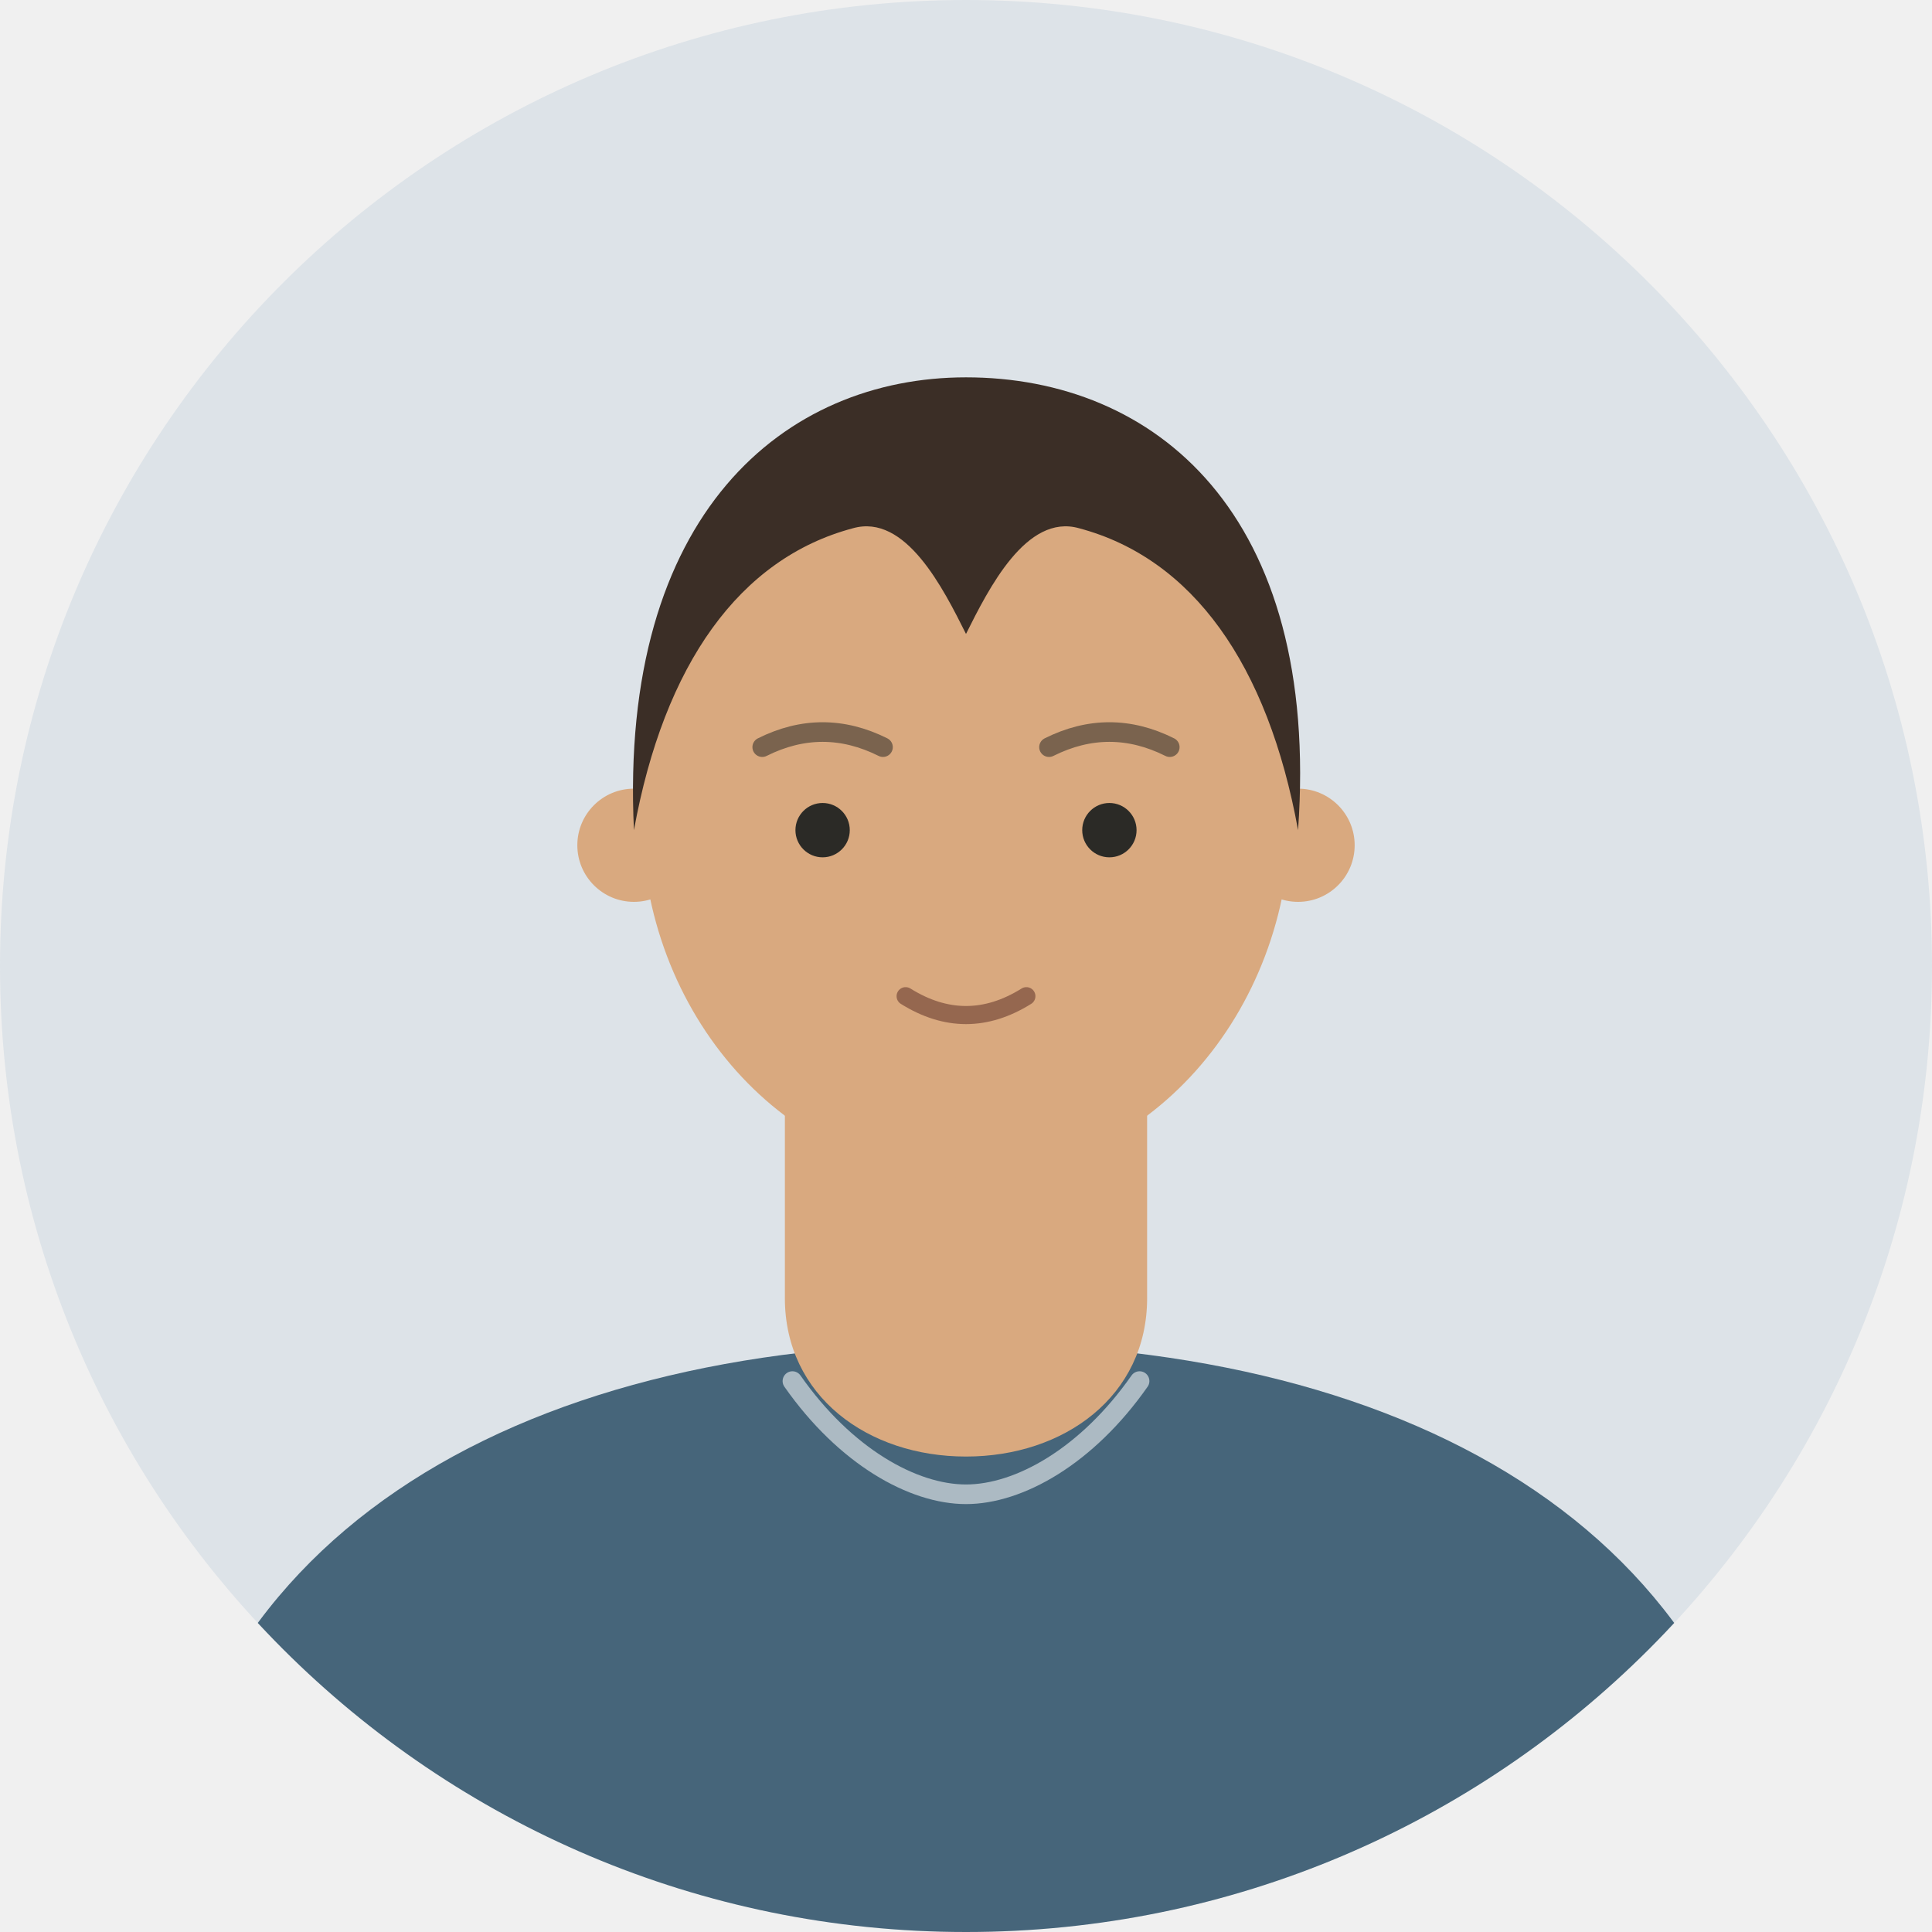
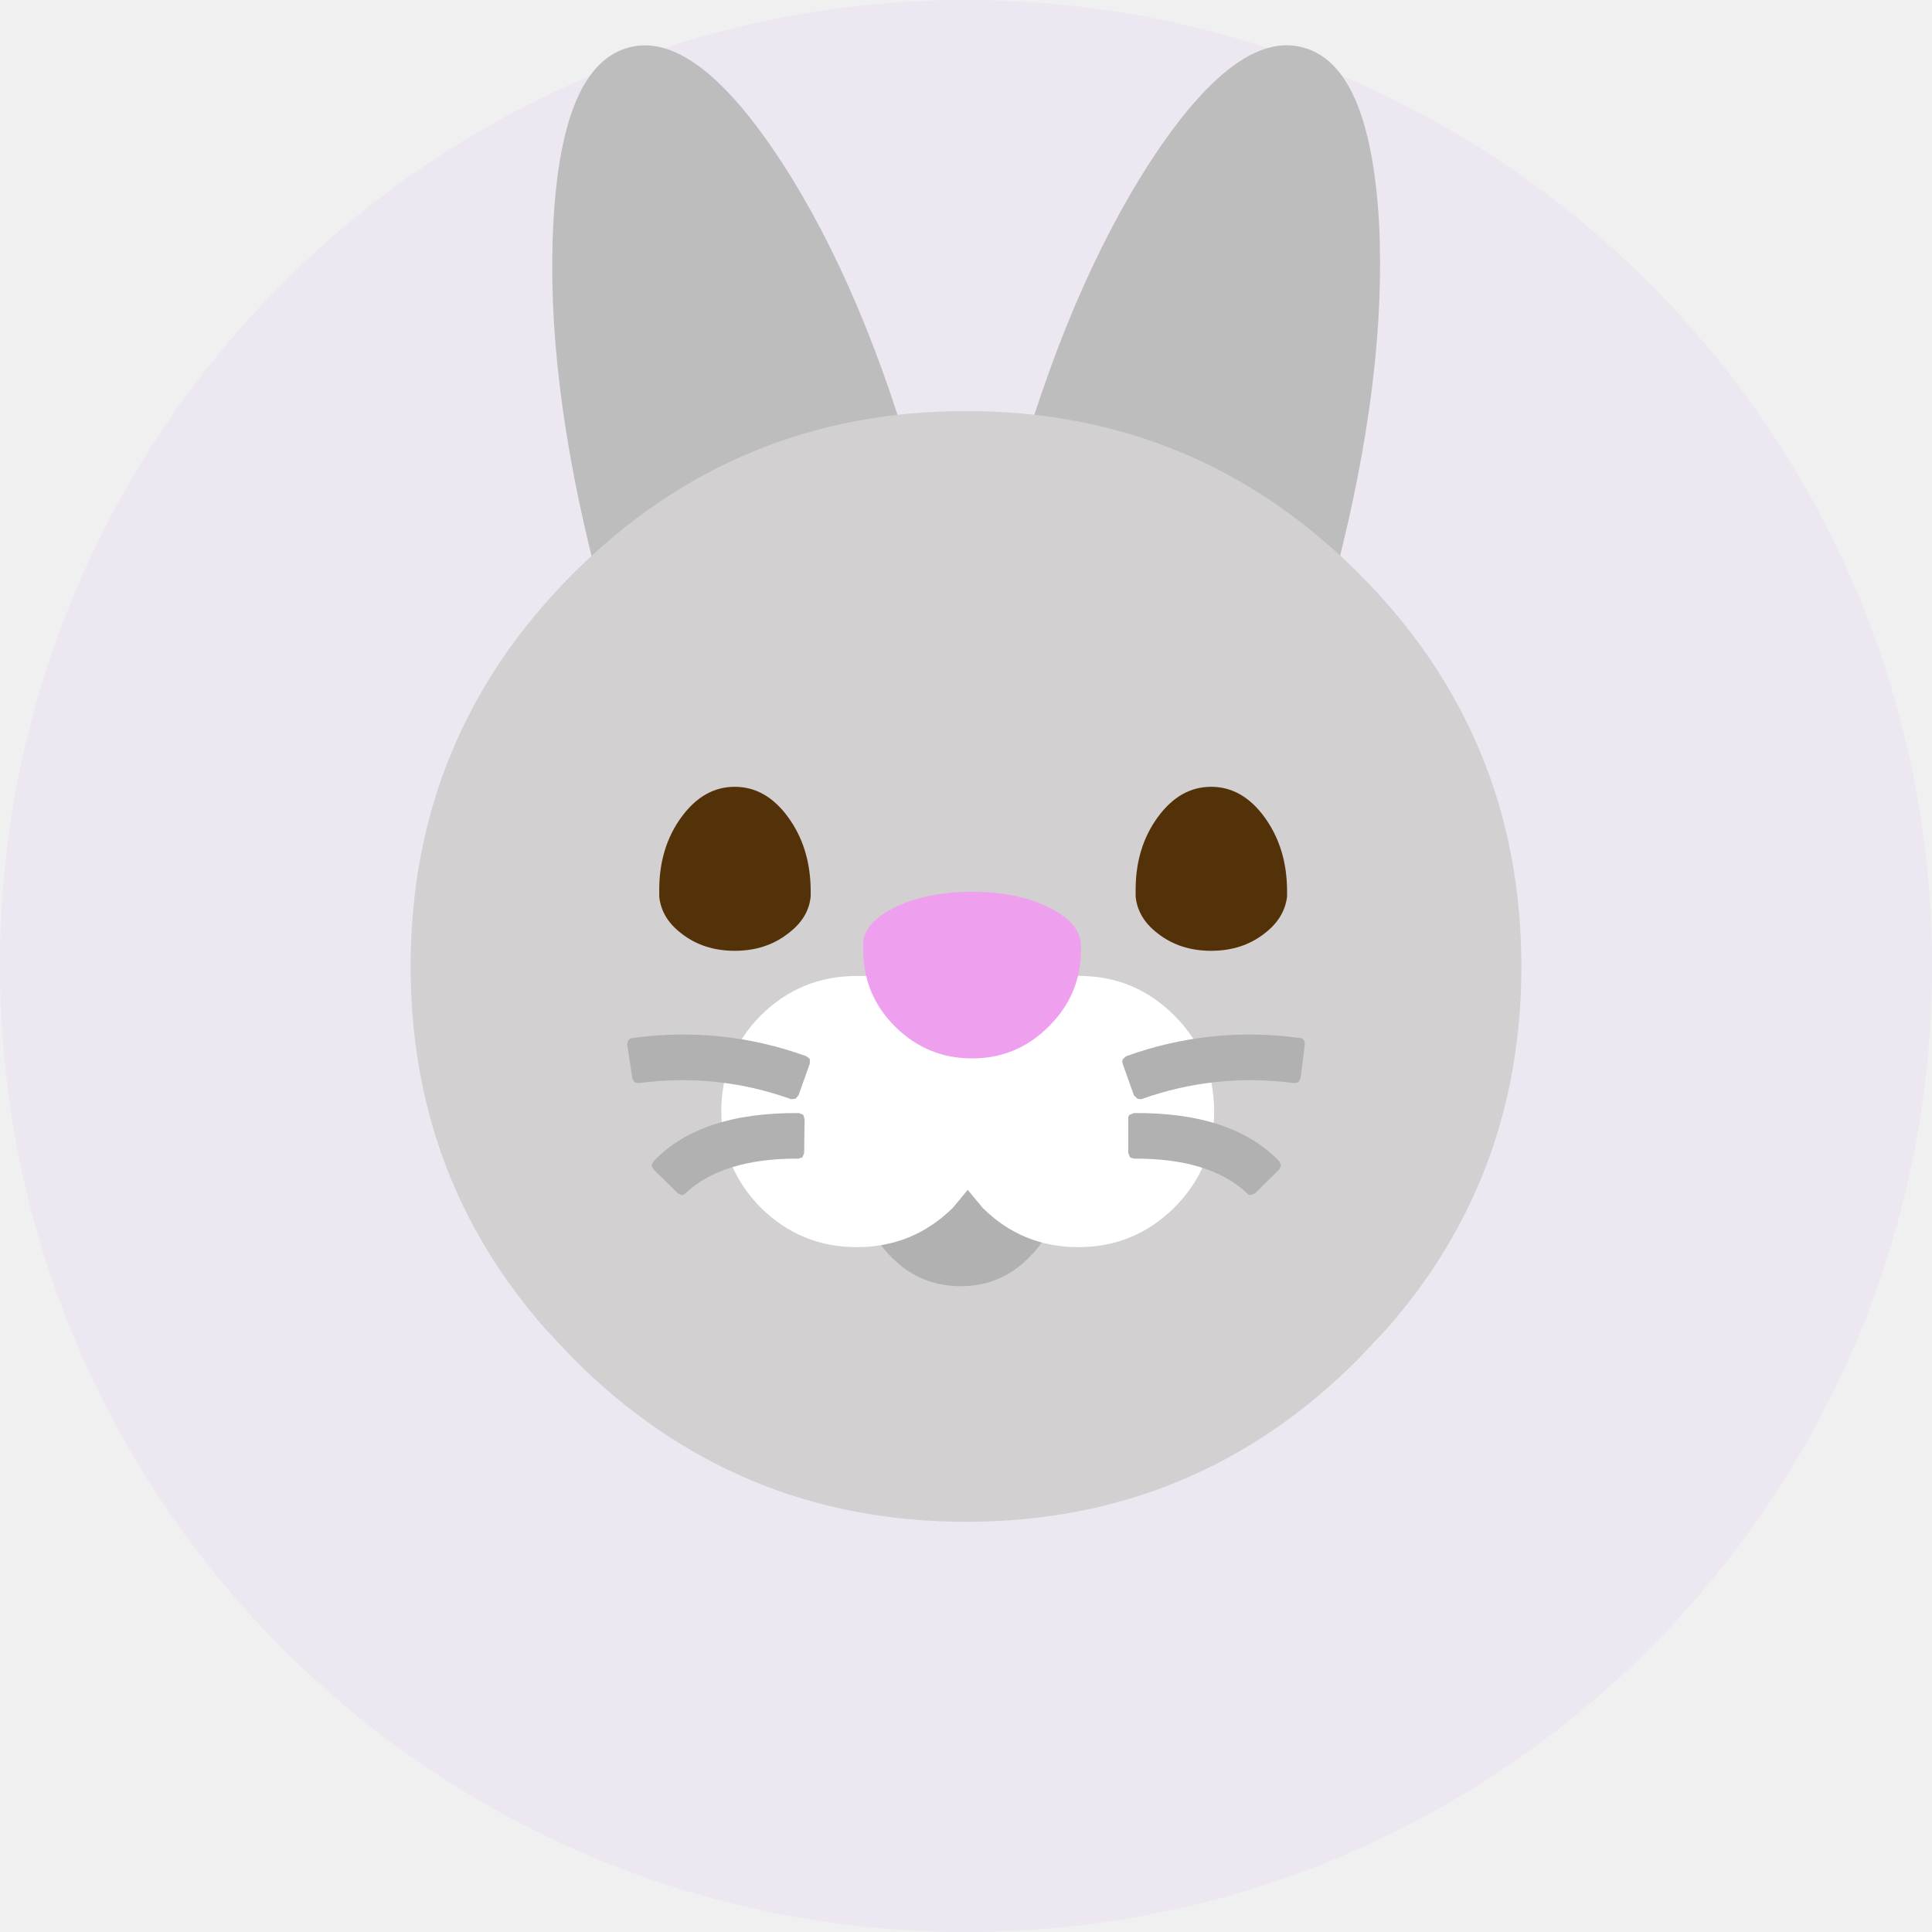
- <svg xmlns="http://www.w3.org/2000/svg" viewBox="0 0 256 256" width="256" height="256" role="img" aria-label="预设头像 02 雾蓝 · 中分">
-   <defs>
-     <clipPath id="face">
-       <circle cx="128" cy="128" r="128" />
-     </clipPath>
-   </defs>
-   <circle cx="128" cy="128" r="128" fill="#DDE3E8" />
-   <g clip-path="url(#face)">
-     <path d="M20 256c3-52 48-78 108-78s105 26 108 78z" fill="#46657A" />
-     <path d="M104 138h48v34c0 13-11 21-24 21s-24-8-24-21z" fill="#D9A97F" />
-     <path d="M105 183c7 10 16 15 23 15s16-5 23-15" fill="none" stroke="#ffffff" stroke-width="2.6" stroke-linecap="round" opacity=".55" />
-     <circle cx="84" cy="112" r="7.5" fill="#D9A97F" />
-     <circle cx="172" cy="112" r="7.5" fill="#D9A97F" />
-     <ellipse cx="128" cy="108" rx="43" ry="48" fill="#D9A97F" />
-     <path d="M84 110C82 68 104 50 128 50C153 50 175 68 172 110C168 88 158 74 143 70C136 68 131 78 128 84C125 78 120 68 113 70C98 74 88 88 84 110Z" fill="#3B2E26" />
-     <path d="M101 99 Q109 95 117 99" fill="none" stroke="#2B2A26" stroke-width="2.6" stroke-linecap="round" opacity=".55" />
-     <path d="M139 99 Q147 95 155 99" fill="none" stroke="#2B2A26" stroke-width="2.6" stroke-linecap="round" opacity=".55" />
-     <circle cx="109" cy="110" r="3.6" fill="#2B2A26" />
-     <circle cx="147" cy="110" r="3.6" fill="#2B2A26" />
-     <path d="M120 132 Q128 137 136 132" fill="none" stroke="#8A5C47" stroke-width="2.4" stroke-linecap="round" opacity=".85" />
+ <svg xmlns="http://www.w3.org/2000/svg" viewBox="0 0 256 256" width="256" height="256" role="img" aria-label="预设头像 02 兔子">
+   <circle cx="128" cy="128" r="128" fill="#EDE7F1" />
+   <g transform="translate(-104.262 -323.417) scale(1.14981)">
+     <path d="M163.15 286.75 Q170.8 284.7 180.75 299.95 190.3 314.65 196.55 337.2 L196.65 337.7 Q198.6 344.8 194.45 351.3 190.35 357.8 182.7 359.85 175 361.9 168.2 358.35 161.35 354.8 159.45 347.7 L159.3 347.15 Q153.5 324.5 154.45 307 155.4 288.8 163.15 286.75 M240.85 286.75 Q248.55 288.8 249.6 306.95 250.5 324.5 244.65 347.15 L244.55 347.65 Q242.6 354.75 235.85 358.3 229 361.9 221.3 359.85 213.6 357.75 209.5 351.25 205.4 344.75 207.3 337.65 L207.45 337.15 Q213.7 314.65 223.25 299.9 233.2 284.65 240.85 286.75" fill="#BDBDBD" />
+     <path d="M153.55 434.45 Q138 416.8 138 392.65 138 366.1 156.75 347.35 175.5 328.65 202 328.65 228.55 328.65 247.25 347.35 266 366.1 266 392.65 266 416.8 250.45 434.45 L247.25 437.85 Q228.55 456.65 202 456.65 175.5 456.65 156.75 437.85 L153.55 434.45" fill="#D2D0D0" />
+     <path d="M212.6 418.25 Q212.6 422.9 209.3 426.15 206.05 429.5 201.4 429.5 196.7 429.5 193.4 426.15 190.15 422.9 190.15 418.25 190.15 413.6 193.4 410.25 196.7 407 201.4 407 206.05 407 209.3 410.25 212.6 413.6 212.6 418.25" fill="#B1B1B1" />
+     <path d="M189.85 393.75 L215.35 393.75 Q221.55 393.85 226 398.3 230.6 402.9 230.6 409.35 230.6 415.85 226 420.45 221.4 425 214.95 425 208.45 425 203.9 420.45 L202.2 418.4 200.5 420.45 Q195.9 425 189.4 425 182.95 425 178.35 420.45 173.8 415.85 173.8 409.35 173.8 402.9 178.35 398.3 182.95 393.75 189.4 393.75 L189.85 393.75" fill="#FFFFFF" />
+     <path d="M211.55 385.85 Q214.9 387.5 215.2 389.8 L215.25 390.7 Q215.25 395.9 211.55 399.55 207.9 403.25 202.7 403.25 197.5 403.25 193.8 399.55 190.15 395.9 190.15 390.7 L190.15 389.8 Q190.45 387.5 193.8 385.85 197.5 384.05 202.7 384.05 207.9 384.05 211.55 385.85" fill="#EE9FEE" />
+     <path d="M184.1 383.95 L184.1 384.1 184.1 384.6 Q183.85 387.1 181.5 388.85 178.95 390.85 175.35 390.85 171.75 390.85 169.2 388.85 166.9 387.1 166.65 384.6 L166.65 384.1 166.65 383.95 166.65 383.8 Q166.65 378.95 169.2 375.45 171.75 371.95 175.35 371.95 178.95 371.95 181.5 375.45 184.05 378.95 184.1 383.8 L184.1 383.95" fill="#543209" />
+     <path d="M239 383.95 L239 384.1 239 384.6 Q238.7 387.1 236.4 388.85 233.85 390.85 230.25 390.85 226.65 390.85 224.1 388.85 221.8 387.1 221.55 384.6 L221.55 384.1 221.55 383.95 221.55 383.8 Q221.55 378.95 224.1 375.45 226.65 371.95 230.25 371.95 233.85 371.95 236.4 375.45 238.95 378.95 239 383.8 L239 383.95" fill="#543209" />
+     <path d="M241.05 401.6 L240.55 405.55 240.3 406 239.85 406.1 Q230.75 404.9 222.2 407.95 L221.75 407.9 221.35 407.5 220.05 403.85 Q219.95 403.55 220.1 403.3 L220.45 403 Q230.15 399.5 240.5 400.9 240.8 400.95 240.95 401.15 L241.05 401.6 M221.35 409.55 Q232.65 409.45 238.1 415.1 L238.3 415.55 238.1 416.05 235.3 418.8 234.85 419 Q234.55 419 234.4 418.8 230.1 414.75 221.35 414.8 L220.9 414.65 220.7 414.15 220.7 410.25 Q220.65 409.95 220.85 409.75 L221.35 409.55 M182.75 409.55 L183.25 409.75 183.4 410.25 183.35 414.15 183.15 414.65 182.7 414.8 Q174 414.75 169.65 418.8 169.5 419 169.2 419 L168.8 418.8 166 416.05 165.75 415.55 166 415.1 Q171.4 409.45 182.75 409.55 M162.95 401.6 L163.1 401.15 Q163.25 400.95 163.55 400.9 173.95 399.5 183.6 403 L184 403.3 184 403.85 182.7 407.5 182.35 407.9 181.85 407.95 Q173.35 404.9 164.25 406.1 L163.8 406 163.55 405.55 162.95 401.6" fill="#B1B1B1" />
  </g>
</svg>
